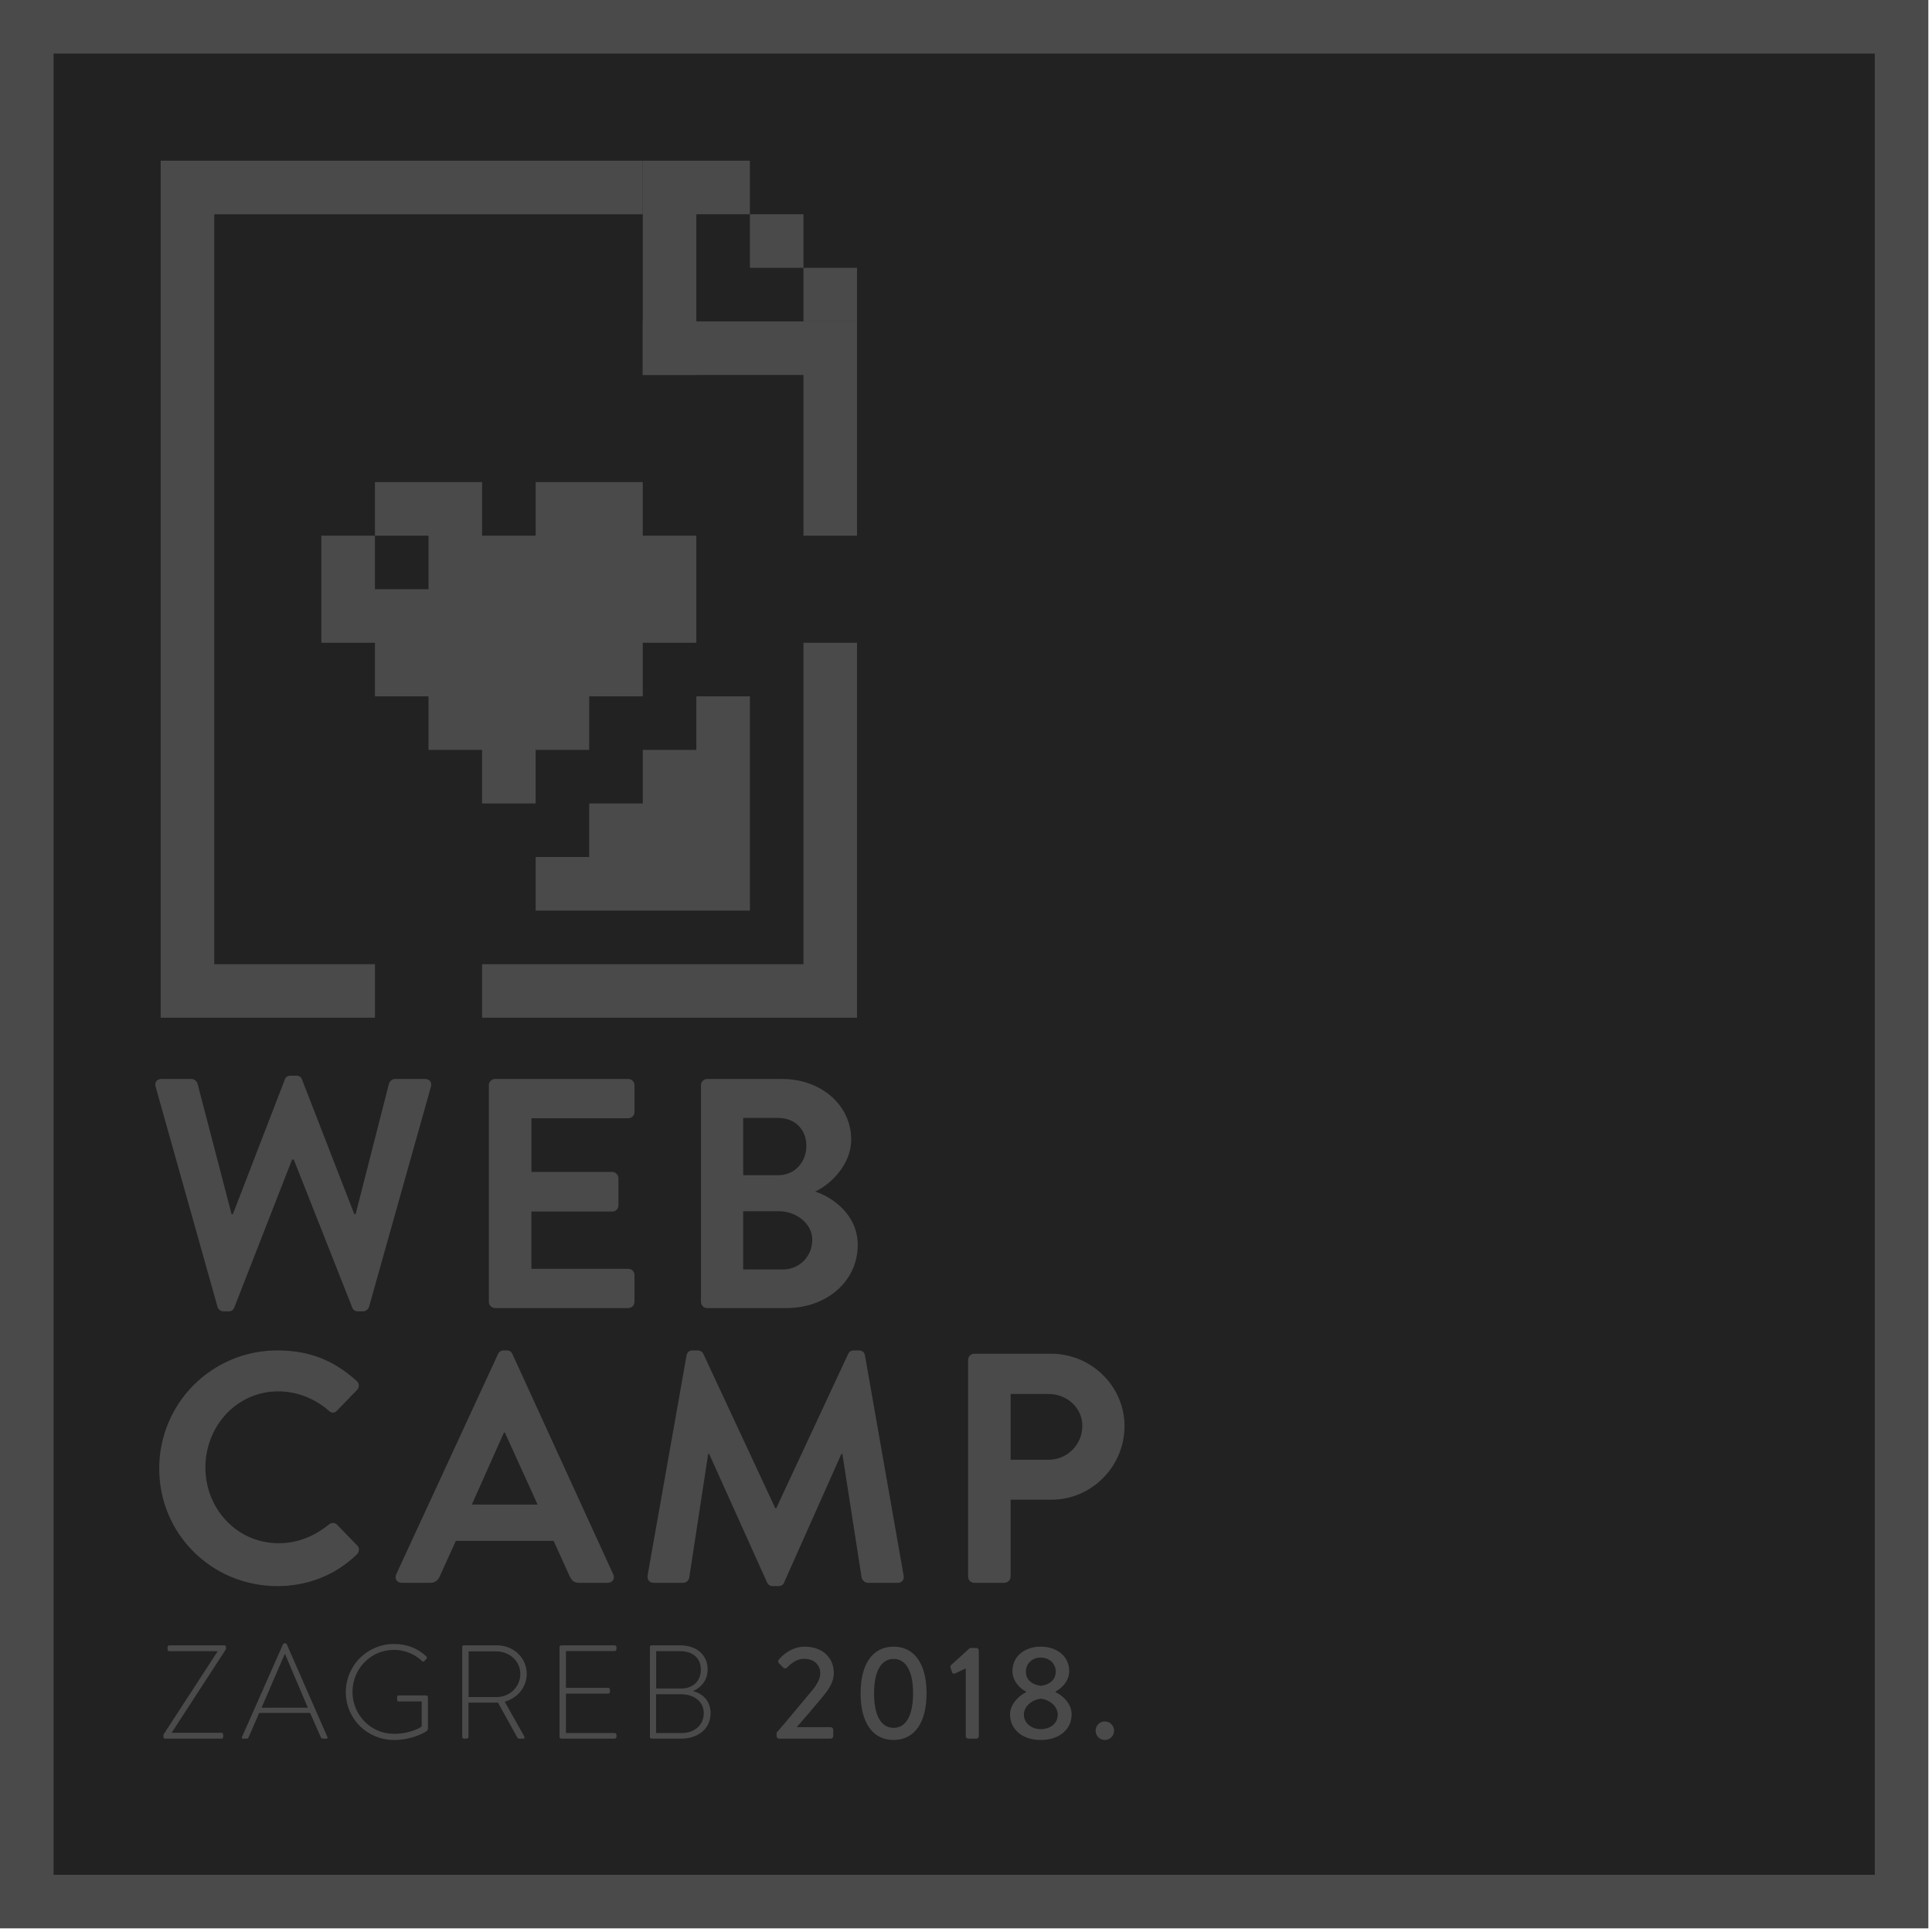
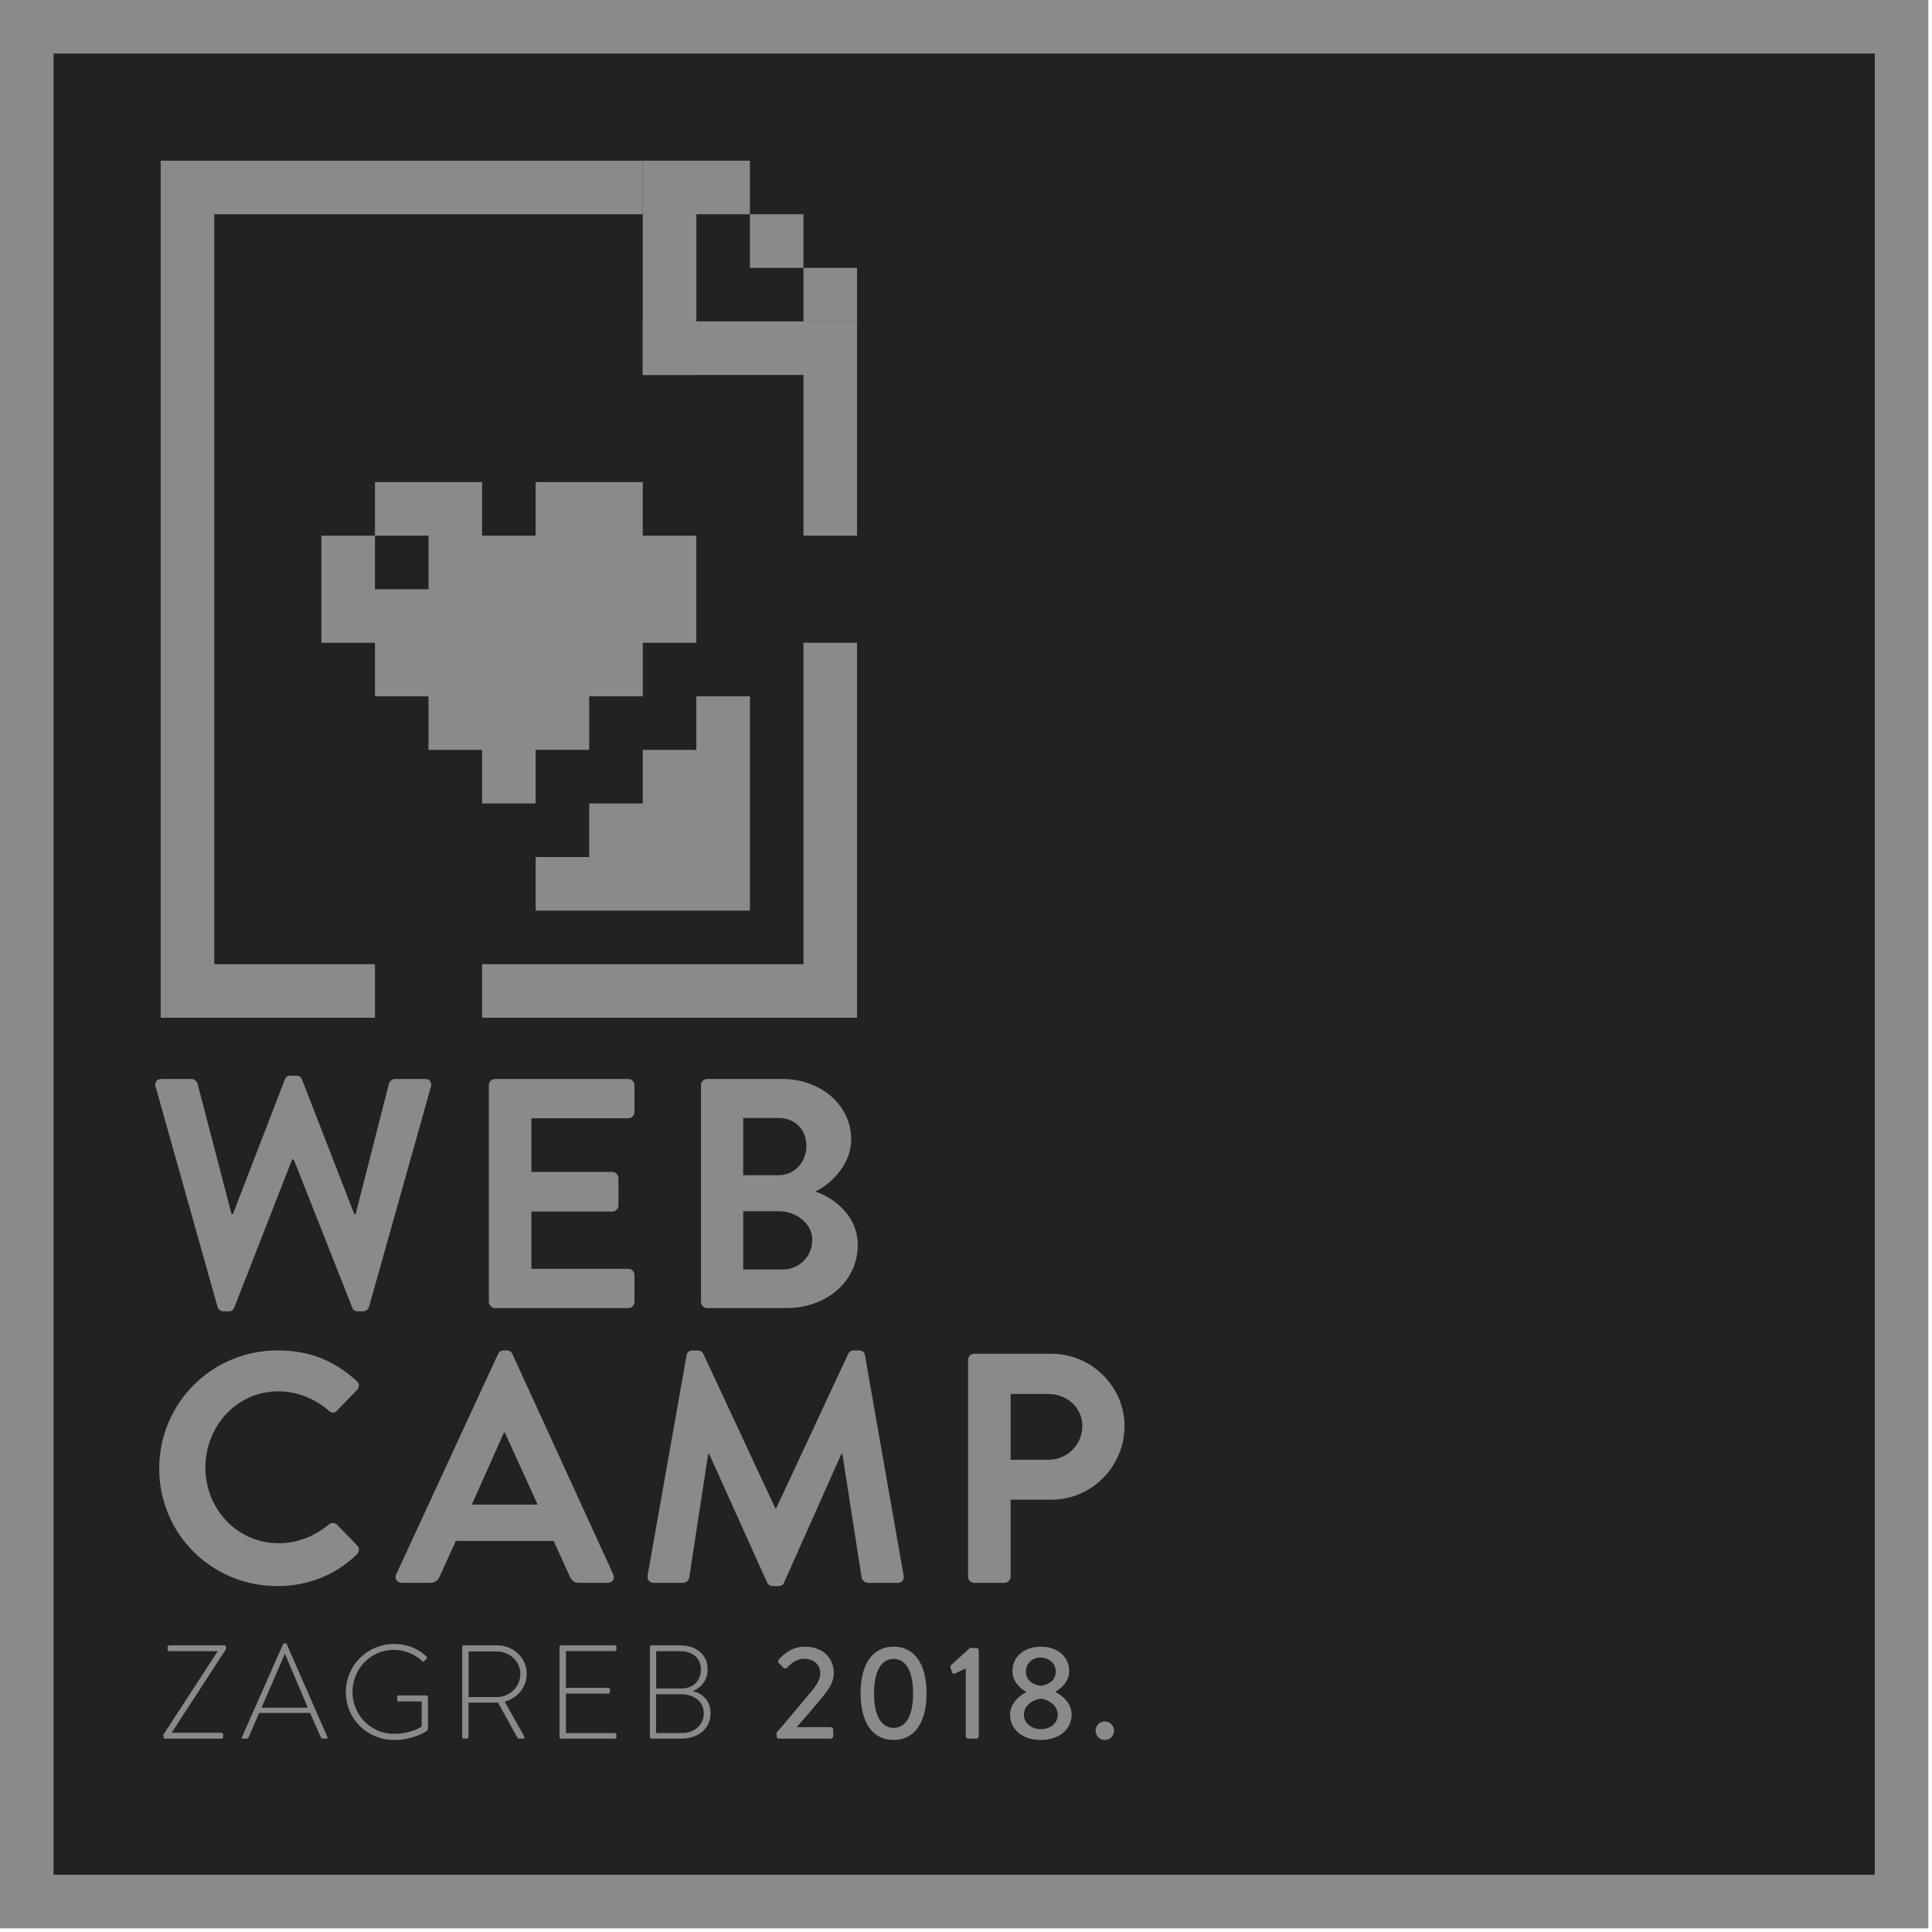
<svg xmlns="http://www.w3.org/2000/svg" width="140" height="140" viewBox="0 0 140 140">
  <g fill="none" fill-rule="evenodd">
-     <path fill="#4A4A4A" d="M0 139.736h139.736V0H0z" />
+     <path fill="#8a8a8a" d="M0 139.736h139.736V0H0z" />
    <path fill="#222" d="M3.882 135.854h131.972V3.882H3.882z" />
    <path fill="#222" d="M46.578 27.17v-7.763h-27.17v46.579h11.644v-3.882h3.882v-7.763h3.881V50.46l7.802-7.763h7.725V27.17z" />
-     <path fill="#4A4A4A" d="M58.223 23.29h3.882v-3.882h-3.882zM54.342 19.408h3.881v-3.882h-3.881zM50.498 11.644h-3.92V27.17h3.882V15.526h3.881v-3.882z" />
-     <path fill="#4A4A4A" d="M15.526 15.526h31.052v-3.882H11.644V73.75h15.527v-3.882H15.526zM58.261 23.289H46.578v3.881h11.645v11.645h3.881V23.29zM58.223 69.868H34.934v3.881h27.171V46.578h-3.882z" />
+     <path fill="#8a8a8a" d="M58.223 23.29h3.882v-3.882h-3.882zM54.342 19.408h3.881v-3.882h-3.881zM50.498 11.644h-3.92V27.17h3.882V15.526h3.881v-3.882z" />
+     <path fill="#8a8a8a" d="M15.526 15.526h31.052v-3.882H11.644V73.75h15.527v-3.882H15.526zM58.261 23.289H46.578v3.881h11.645v11.645h3.881V23.29zM58.223 69.868H34.934v3.881h27.171V46.578h-3.882z" />
    <path fill="#222" d="M27.17 42.697h3.882v-3.882h-3.881z" />
-     <path fill="#4A4A4A" d="M50.46 50.46v3.881h-3.882v3.882h-3.881v3.881h-3.882v3.882h15.527V50.46zM46.578 38.815v-3.881h-7.763v3.881h-3.881v-3.881H27.17v3.881h3.881v3.882h-3.881v-3.882h-3.882v7.763h3.882v3.882h3.881v3.881h3.882v3.882h3.881V54.34h3.882V50.46h3.881v-3.882h3.882v-7.763z" />
-     <g fill="#4A4A4A">
+     <path fill="#8a8a8a" d="M50.46 50.46v3.881h-3.882v3.882h-3.881v3.881h-3.882v3.882h15.527V50.46zM46.578 38.815v-3.881h-7.763v3.881h-3.881v-3.881H27.17v3.881h3.881v3.882h-3.881v-3.882h-3.882v7.763h3.882v3.882h3.881v3.881h3.882v3.882h3.881V54.34h3.882V50.46h3.881v-3.882h3.882v-7.763z" />
+     <g fill="#8a8a8a">
      <path d="M11.843 125.699l3.922-6.029v-.019h-3.497c-.068 0-.125-.058-.125-.145v-.154c0-.068.057-.126.125-.126h3.98c.077 0 .127.058.127.126v.154l-3.932 6.048v.01h3.603c.077 0 .125.057.125.125v.175a.122.122 0 0 1-.125.125h-4.068c-.077 0-.135-.048-.135-.116v-.174zM22.306 123.747l-1.652-3.893h-.019l-1.681 3.893h3.352zm-4.773 2.126l2.976-6.724a.135.135 0 0 1 .116-.067h.029c.049 0 .096.008.126.067l2.946 6.724c.02.058.02.116-.087.116h-.251a.158.158 0 0 1-.135-.087l-.782-1.778H18.78l-.772 1.778a.158.158 0 0 1-.137.087h-.27c-.068 0-.096-.04-.068-.116zM28.557 119.13c.976 0 1.71.328 2.337.898.049.048.058.126.01.174a2.258 2.258 0 0 1-.155.164c-.057.068-.105.058-.163 0a2.975 2.975 0 0 0-2.038-.81c-1.682 0-3.005 1.37-3.005 3.042 0 1.67 1.323 3.042 3.005 3.042 1.178 0 1.911-.453 2.008-.53v-1.817h-1.651c-.107 0-.126-.038-.126-.125v-.194c0-.077.02-.116.126-.116h1.98c.067 0 .126.058.126.116v2.241c0 .145-.059.195-.135.252-.175.116-1.053.618-2.32.618-1.94 0-3.496-1.526-3.496-3.468a3.483 3.483 0 0 1 3.497-3.488M35.995 122.975c.928 0 1.71-.725 1.71-1.682 0-.917-.782-1.623-1.719-1.623h-2.029v3.305h2.038zm-2.502-3.624c0-.068.048-.125.126-.125h2.396c1.178 0 2.154.889 2.154 2.067 0 .976-.676 1.759-1.594 2.019l1.41 2.502c.05.078.03.175-.067.175h-.3c-.067 0-.105-.03-.135-.087l-1.401-2.532c-.125.01-.232.01-.357.01h-1.777v2.483c0 .067-.059.126-.155.126h-.174a.128.128 0 0 1-.126-.126v-6.512zM40.546 119.352c0-.068.058-.126.125-.126h3.874c.067 0 .126.058.126.126v.164a.128.128 0 0 1-.126.126H41.01v2.666h3.062c.068 0 .126.058.126.126v.163a.128.128 0 0 1-.126.127H41.01v2.859h3.535c.067 0 .126.058.126.126v.154a.128.128 0 0 1-.126.126h-3.874a.128.128 0 0 1-.125-.126v-6.511zM49.347 122.356c.908 0 1.44-.57 1.44-1.362 0-.84-.58-1.343-1.508-1.343h-1.73v2.705h1.798zm.058 3.227c.937 0 1.593-.6 1.593-1.44 0-.86-.733-1.372-1.651-1.372h-1.806v2.812h1.864zm-2.309-6.23c0-.069.058-.127.125-.127h2.058c1.189 0 2 .686 2 1.749 0 .763-.463 1.323-1.062 1.565.686.184 1.274.686 1.274 1.613 0 1.082-.87 1.836-2.125 1.836H47.22a.129.129 0 0 1-.125-.126v-6.51zM56.274 125.554c.715-.811 1.72-2.039 2.434-2.889.483-.54.735-1.024.735-1.41 0-.492-.338-1.053-1.188-1.053-.532 0-.967.366-1.228.647a.176.176 0 0 1-.26 0l-.328-.328c-.059-.058-.078-.175-.01-.251 0 0 .723-.947 1.874-.947 1.381 0 2.116.879 2.116 1.893 0 .743-.406 1.256-.928 1.884a92.54 92.54 0 0 1-1.759 2.058h2.464a.19.19 0 0 1 .184.183v.463a.19.19 0 0 1-.184.185h-3.739a.183.183 0 0 1-.183-.185v-.25zM66.166 122.704c0-1.584-.511-2.493-1.41-2.493-.909 0-1.42.91-1.42 2.493 0 1.604.511 2.502 1.42 2.502.899 0 1.41-.898 1.41-2.502m-3.805 0c0-2.116.868-3.381 2.395-3.381 1.517 0 2.386 1.265 2.386 3.38 0 2.116-.87 3.382-2.386 3.382-1.527 0-2.395-1.266-2.395-3.381M69.982 120.897l-.773.368c-.086.038-.183.019-.212-.068l-.116-.339c-.028-.077-.01-.154.03-.192l1.371-1.247h.473c.097 0 .174.087.174.184v6.202c0 .097-.077.184-.174.184h-.588a.184.184 0 0 1-.185-.184v-4.908zM76.504 121.129c0-.59-.473-1.015-1.111-1.015-.58 0-1.053.425-1.053 1.015 0 .522.328.918 1.081 1.034.744-.106 1.083-.521 1.083-1.034m-1.091 4.173c.685 0 1.235-.405 1.235-1.053 0-.511-.444-1.043-1.227-1.159-.782.116-1.226.648-1.226 1.16 0 .637.579 1.052 1.218 1.052m-1.054-2.685v-.029c-.415-.213-.996-.743-.996-1.497 0-1.063.89-1.768 2.05-1.768 1.188 0 2.066.705 2.066 1.768 0 .744-.58 1.274-.995 1.487v.039c.445.203 1.17.783 1.17 1.614 0 1.053-.85 1.854-2.251 1.854-1.353 0-2.213-.801-2.213-1.854 0-.841.812-1.45 1.169-1.614M80.059 124.742a.671.671 0 1 1 0 1.343.668.668 0 0 1-.667-.666c0-.377.3-.677.667-.677M11.278 78.756c-.096-.332.094-.57.426-.57h2.182c.19 0 .38.167.427.333l2.467 9.463h.095l3.77-9.77c.048-.144.166-.262.404-.262h.427c.237 0 .356.118.402.261l3.796 9.77h.095l2.418-9.462c.048-.166.239-.333.428-.333h2.182c.332 0 .521.238.427.57l-4.482 15.939a.457.457 0 0 1-.428.33h-.38c-.213 0-.356-.117-.402-.26l-4.246-10.744h-.119L16.97 94.766c-.07.142-.166.26-.403.26h-.38a.456.456 0 0 1-.426-.331l-4.482-15.939zM35.424 78.637c0-.236.19-.45.45-.45h9.654c.26 0 .45.214.45.45v1.946c0 .236-.19.45-.45.45h-7.02v3.89h5.858c.237 0 .45.214.45.45v1.97a.45.45 0 0 1-.45.45h-5.859v4.15h7.021c.26 0 .45.213.45.45v1.945a.45.45 0 0 1-.45.45h-9.653a.45.45 0 0 1-.45-.45v-15.7zM56.725 91.99c1.185 0 2.135-.924 2.135-2.158 0-1.186-1.187-2.063-2.42-2.063h-2.585v4.222h2.87zm-.332-6.83c1.21 0 2.039-.95 2.039-2.134 0-1.186-.83-2.016-2.04-2.016h-2.537v4.15h2.538zm-5.597-6.523c0-.236.189-.45.45-.45h5.432c2.821 0 5.003 1.897 5.003 4.388 0 1.826-1.493 3.249-2.608 3.77 1.257.405 3.082 1.684 3.082 3.867 0 2.656-2.276 4.577-5.17 4.577h-5.739a.45.45 0 0 1-.45-.45V78.636zM20.1 97.858c2.396 0 4.127.76 5.74 2.206.213.19.213.474.024.664l-1.447 1.495c-.167.19-.404.19-.593 0-.996-.877-2.325-1.4-3.653-1.4-3.035 0-5.288 2.539-5.288 5.526 0 2.966 2.276 5.479 5.312 5.479 1.424 0 2.633-.545 3.63-1.352a.437.437 0 0 1 .592 0l1.47 1.518c.19.166.143.475-.023.64-1.614 1.566-3.653 2.301-5.764 2.301-4.743 0-8.562-3.77-8.562-8.514a8.544 8.544 0 0 1 8.562-8.563M38.958 109.03l-2.372-5.218h-.071l-2.325 5.217h4.768zm-10.247 5.052l7.377-15.962c.07-.143.19-.262.403-.262h.237c.237 0 .332.12.404.262l7.305 15.962c.142.308-.048.616-.404.616H41.97c-.356 0-.523-.143-.688-.474l-1.162-2.562H33.03l-1.163 2.562c-.094.237-.308.474-.688.474h-2.063c-.355 0-.546-.308-.404-.616zM49.751 98.215c.024-.19.167-.356.427-.356h.38c.19 0 .332.094.403.236l5.219 11.195h.07l5.218-11.195c.071-.142.19-.236.403-.236h.38c.261 0 .402.165.427.356l2.798 15.938c.072.331-.118.545-.426.545h-2.16c-.212 0-.402-.19-.45-.356l-1.399-8.988h-.07l-4.152 9.32c-.047.142-.189.26-.403.26h-.427c-.214 0-.332-.118-.403-.26l-4.198-9.32h-.07l-1.376 8.988a.46.46 0 0 1-.428.356h-2.135c-.307 0-.498-.214-.45-.545l2.822-15.938zM75.986 105.78a2.445 2.445 0 0 0 2.443-2.466c0-1.305-1.115-2.3-2.443-2.3h-2.752v4.766h2.752zm-5.835-7.233c0-.238.19-.45.45-.45h5.573c2.919 0 5.313 2.37 5.313 5.24 0 2.941-2.394 5.337-5.288 5.337h-2.965v5.573c0 .238-.214.451-.45.451h-2.182a.45.45 0 0 1-.45-.45V98.546z" />
    </g>
  </g>
</svg>
